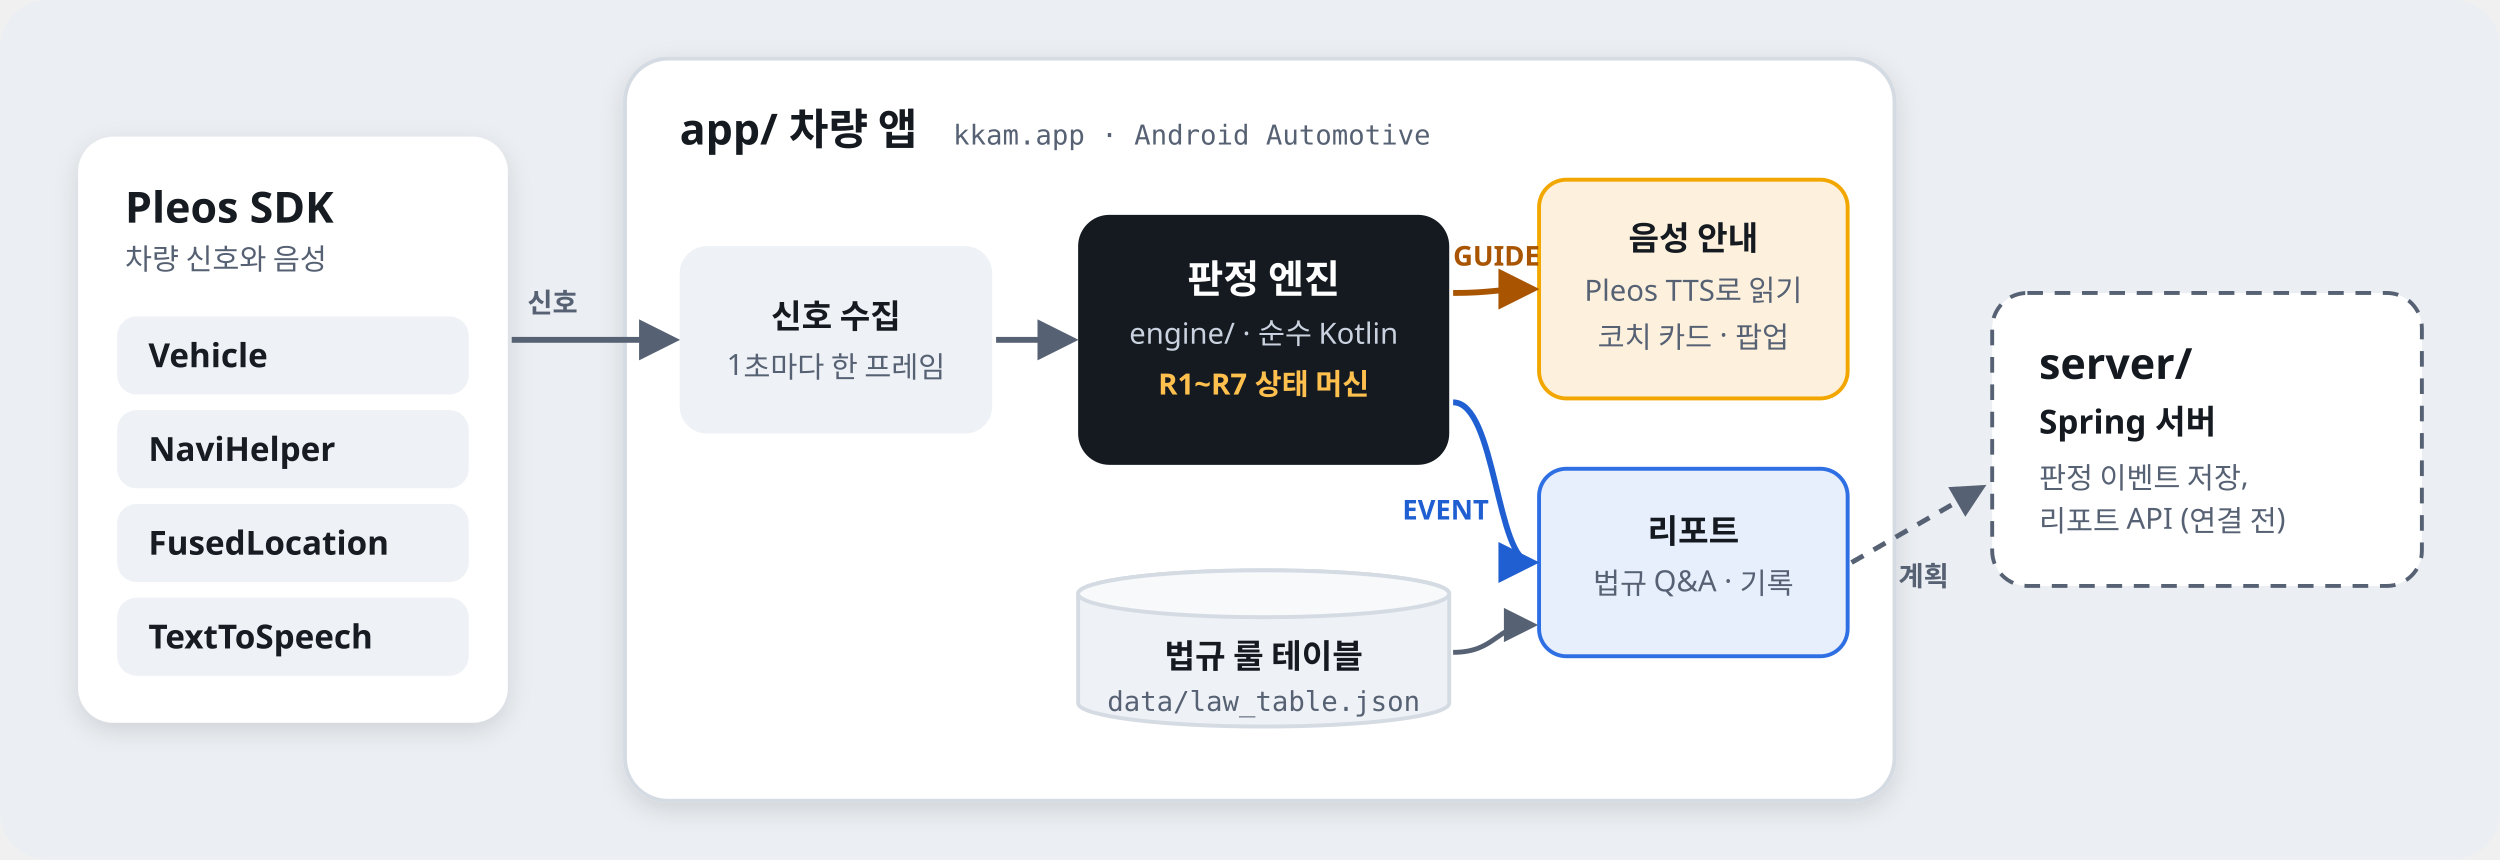
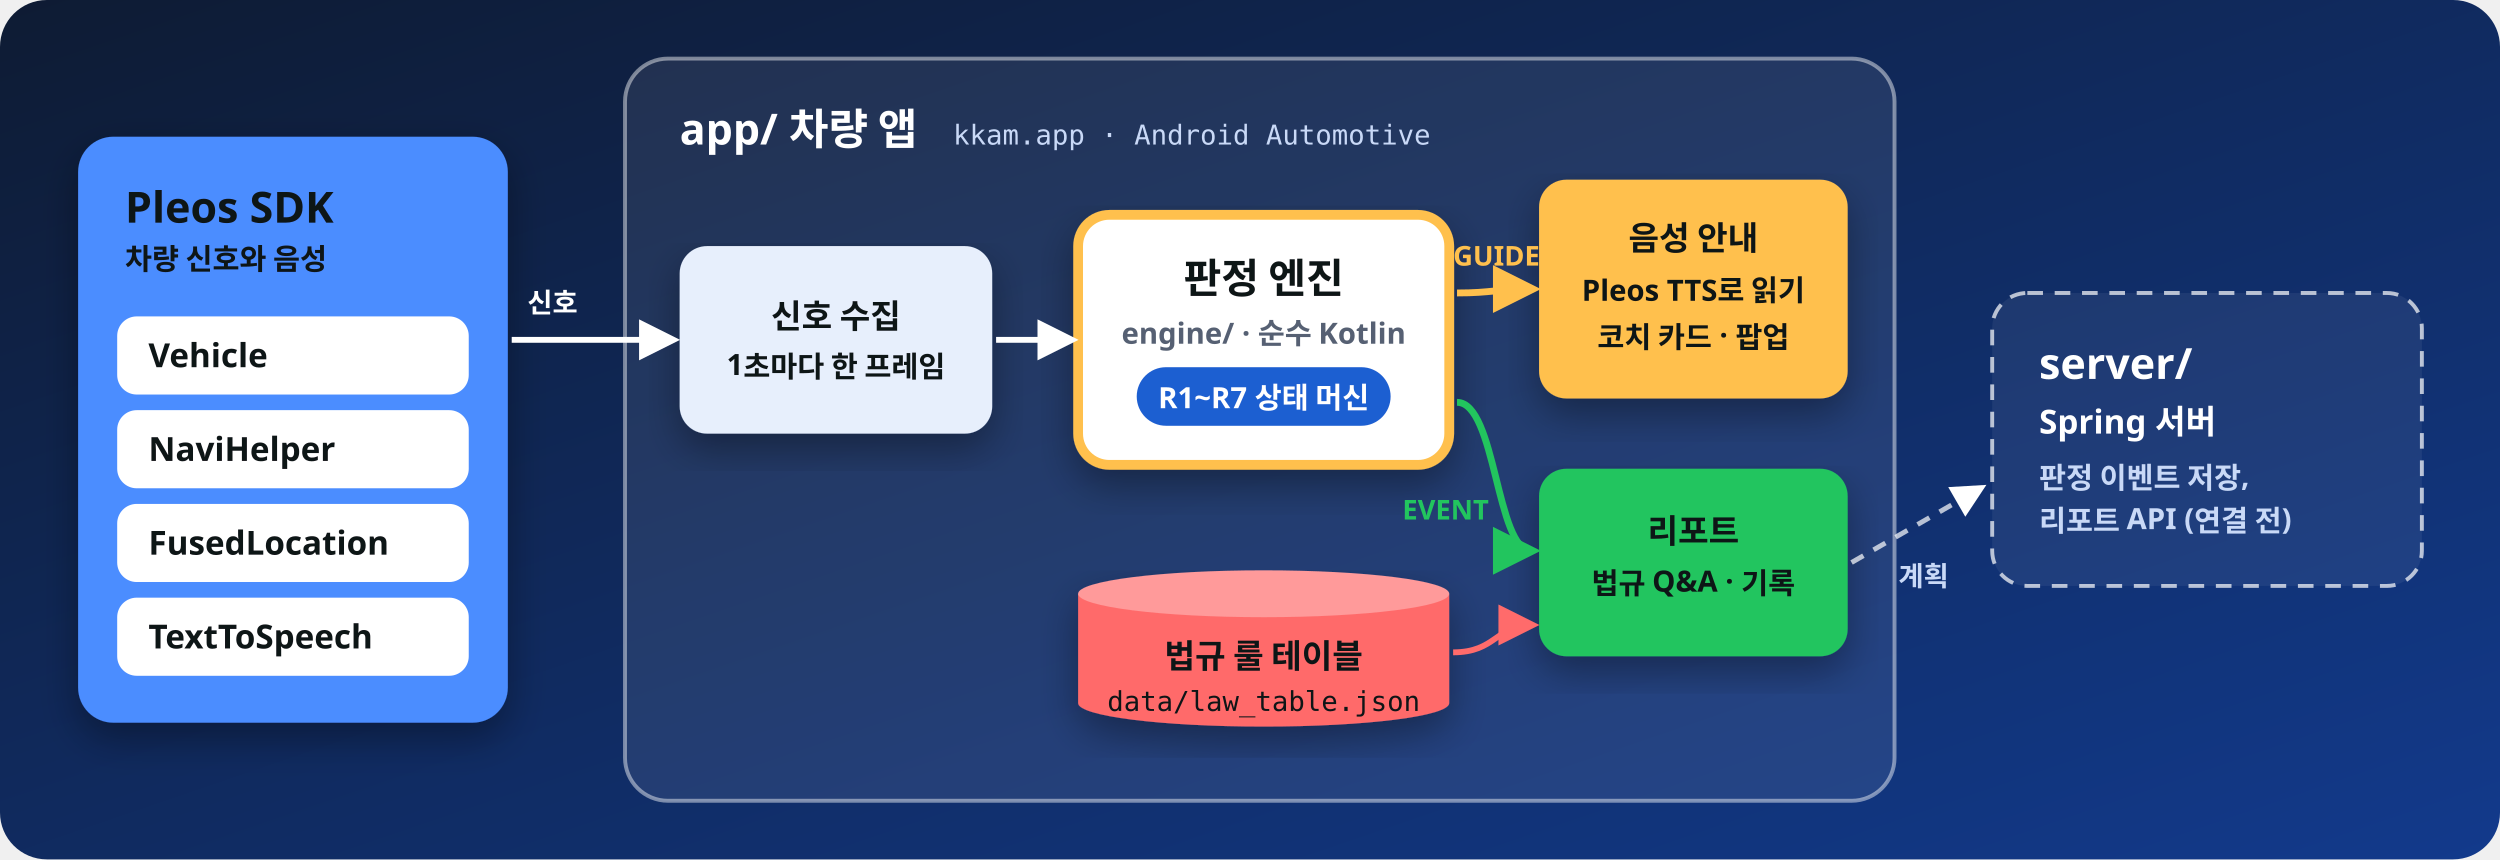
<svg xmlns="http://www.w3.org/2000/svg" width="1280" height="440" viewBox="0 0 1280 440" role="img" aria-label="구조: Pleos SDK, 차량 앱 안의 판정 엔진, Spring 서버">
  <defs>
+     <linearGradient id="bg" x1="0" y1="0" x2="1" y2="1">
+       <stop offset="0" stop-color="#0E1B33" />
+       <stop offset="1" stop-color="#123A8C" />
+     </linearGradient>
    <filter id="sh" x="-10%" y="-10%" width="120%" height="130%">
-       <feDropShadow dx="0" dy="4" stdDeviation="6" flood-color="#151A21" flood-opacity="0.12" />
+       <feDropShadow dx="0" dy="8" stdDeviation="10" flood-color="#000" flood-opacity="0.35" />
    </filter>
    <marker id="a" viewBox="0 0 10 10" refX="8" refY="5" markerWidth="7" markerHeight="7" orient="auto">
-       <path d="M0 0 L10 5 L0 10 z" fill="#566173" />
+       <path d="M0 0 L10 5 L0 10 z" fill="#FFFFFF" />
    </marker>
    <marker id="aw" viewBox="0 0 10 10" refX="8" refY="5" markerWidth="7" markerHeight="7" orient="auto">
-       <path d="M0 0 L10 5 L0 10 z" fill="#A85400" />
+       <path d="M0 0 L10 5 L0 10 z" fill="#FFC04D" />
    </marker>
-     <marker id="ab" viewBox="0 0 10 10" refX="8" refY="5" markerWidth="7" markerHeight="7" orient="auto">
-       <path d="M0 0 L10 5 L0 10 z" fill="#1F5FD1" />
+     <marker id="ag" viewBox="0 0 10 10" refX="8" refY="5" markerWidth="7" markerHeight="7" orient="auto">
+       <path d="M0 0 L10 5 L0 10 z" fill="#22C55E" />
+     </marker>
+     <marker id="ar" viewBox="0 0 10 10" refX="8" refY="5" markerWidth="7" markerHeight="7" orient="auto">
+       <path d="M0 0 L10 5 L0 10 z" fill="#FF6B6B" />
    </marker>
  </defs>
  <style>
-     text { font-family: Pretendard, "Apple SD Gothic Neo", "Noto Sans KR", "Malgun Gothic", "Segoe UI", sans-serif; }
-     .h { font-size: 22px; font-weight: 800; fill: #151A21; }
-     .s { font-size: 15px; fill: #566173; }
-     .b { font-size: 17px; font-weight: 700; fill: #151A21; }
-     .l { font-size: 14px; font-weight: 700; fill: #566173; }
-     .mono { font-family: "SF Mono", Menlo, Consolas, monospace; font-size: 14px; fill: #566173; }
+     text { font-family: Pretendard, "Apple SD Gothic Neo", "Noto Sans KR", "Malgun Gothic", "Segoe UI", sans-serif; fill: #111418; }
+     .h { font-size: 22px; font-weight: 800; }
+     .s { font-size: 15px; font-weight: 600; }
+     .b { font-size: 17px; font-weight: 800; }
+     .lab { font-size: 14px; font-weight: 800; }
+     .mono { font-family: "SF Mono", Menlo, Consolas, monospace; font-size: 14px; }
+     .wh { fill: #FFFFFF; }
  </style>
-   <rect width="1280" height="440" rx="24" fill="#EBEEF2" />
+   <rect width="1280" height="440" rx="24" fill="url(#bg)" />
  <g transform="translate(40 70)" filter="url(#sh)">
-     <rect width="220" height="300" rx="18" fill="#FFFFFF" />
+     <rect width="220" height="300" rx="18" fill="#4C8DFF" />
    <text x="24" y="44" class="h">Pleos SDK</text>
    <text x="24" y="68" class="s">차량 신호와 음성</text>
-     <g class="b">
-       <rect x="20" y="92" width="180" height="40" rx="10" fill="#EEF1F5" />
-       <text x="36" y="118" class="b">Vehicle</text>
-       <rect x="20" y="140" width="180" height="40" rx="10" fill="#EEF1F5" />
-       <text x="36" y="166" class="b">NaviHelper</text>
-       <rect x="20" y="188" width="180" height="40" rx="10" fill="#EEF1F5" />
-       <text x="36" y="214" class="b">FusedLocation</text>
-       <rect x="20" y="236" width="180" height="40" rx="10" fill="#EEF1F5" />
-       <text x="36" y="262" class="b">TextToSpeech</text>
-     </g>
+     <rect x="20" y="92" width="180" height="40" rx="10" fill="#FFFFFF" />
+     <text x="36" y="118" class="b">Vehicle</text>
+     <rect x="20" y="140" width="180" height="40" rx="10" fill="#FFFFFF" />
+     <text x="36" y="166" class="b">NaviHelper</text>
+     <rect x="20" y="188" width="180" height="40" rx="10" fill="#FFFFFF" />
+     <text x="36" y="214" class="b">FusedLocation</text>
+     <rect x="20" y="236" width="180" height="40" rx="10" fill="#FFFFFF" />
+     <text x="36" y="262" class="b">TextToSpeech</text>
  </g>
  <g transform="translate(320 30)">
-     <rect width="650" height="380" rx="22" fill="#FFFFFF" stroke="#D5DBE3" stroke-width="2" filter="url(#sh)" />
-     <text x="28" y="44" class="h">app/ 차량 앱</text>
-     <text x="168" y="44" class="mono">kkam.app · Android Automotive</text>
-     <rect x="28" y="96" width="160" height="96" rx="14" fill="#EEF1F5" />
-     <text x="108" y="138" text-anchor="middle" class="b">신호 수집</text>
-     <text x="108" y="162" text-anchor="middle" class="s">1초마다 한 프레임</text>
-     <rect x="232" y="80" width="190" height="128" rx="16" fill="#151A21" />
-     <text x="327" y="120" text-anchor="middle" font-size="20" font-weight="800" fill="#FFFFFF">판정 엔진</text>
-     <text x="327" y="146" text-anchor="middle" font-size="15" fill="#C9D2DE">engine/ · 순수 Kotlin</text>
-     <text x="327" y="172" text-anchor="middle" font-size="15" font-weight="700" fill="#FFC04D">R1~R7 상태 머신</text>
-     <rect x="468" y="62" width="158" height="112" rx="14" fill="#FDF1DE" stroke="#F2A700" stroke-width="2" />
-     <text x="547" y="98" text-anchor="middle" class="b">음성 안내</text>
-     <text x="547" y="124" text-anchor="middle" class="s">Pleos TTS로 읽기</text>
-     <text x="547" y="148" text-anchor="middle" class="s">코치 카드 · 팝업</text>
-     <rect x="468" y="210" width="158" height="96" rx="14" fill="#E7EFFC" stroke="#2F6FE4" stroke-width="2" />
-     <text x="547" y="248" text-anchor="middle" class="b">리포트</text>
-     <text x="547" y="274" text-anchor="middle" class="s">법규 Q&amp;A · 기록</text>
-     <g transform="translate(232 262)">
-       <ellipse cx="95" cy="12" rx="95" ry="12" fill="#EEF1F5" stroke="#D5DBE3" stroke-width="2" />
-       <path d="M0 12 V68 A95 12 0 0 0 190 68 V12" fill="#EEF1F5" stroke="#D5DBE3" stroke-width="2" />
-       <ellipse cx="95" cy="12" rx="95" ry="12" fill="#F7F9FB" stroke="#D5DBE3" stroke-width="2" />
+     <rect width="650" height="380" rx="22" fill="#FFFFFF" fill-opacity="0.08" stroke="#FFFFFF" stroke-opacity="0.45" stroke-width="2" />
+     <text x="28" y="44" class="h wh">app/ 차량 앱</text>
+     <text x="168" y="44" class="mono" style="fill:#C9D9F7">kkam.app · Android Automotive</text>
+     <g filter="url(#sh)">
+       <rect x="28" y="96" width="160" height="96" rx="14" fill="#E7EFFC" />
+       <text x="108" y="138" text-anchor="middle" class="b">신호 수집</text>
+       <text x="108" y="162" text-anchor="middle" class="s">1초마다 한 프레임</text>
+     </g>
+     <g filter="url(#sh)">
+       <rect x="232" y="80" width="190" height="128" rx="16" fill="#FFFFFF" stroke="#FFC04D" stroke-width="5" />
+       <text x="327" y="120" text-anchor="middle" font-size="21" font-weight="800">판정 엔진</text>
+       <text x="327" y="146" text-anchor="middle" class="s" style="fill:#566173">engine/ · 순수 Kotlin</text>
+       <rect x="262" y="158" width="130" height="30" rx="15" fill="#1F5FD1" />
+       <text x="327" y="179" text-anchor="middle" font-size="15" font-weight="800" class="wh">R1~R7 상태 머신</text>
+     </g>
+     <g filter="url(#sh)">
+       <rect x="468" y="62" width="158" height="112" rx="14" fill="#FFC04D" />
+       <text x="547" y="98" text-anchor="middle" class="b">음성 안내</text>
+       <text x="547" y="124" text-anchor="middle" class="s">Pleos TTS로 읽기</text>
+       <text x="547" y="148" text-anchor="middle" class="s">코치 카드 · 팝업</text>
+     </g>
+     <g filter="url(#sh)">
+       <rect x="468" y="210" width="158" height="96" rx="14" fill="#22C55E" />
+       <text x="547" y="248" text-anchor="middle" class="b">리포트</text>
+       <text x="547" y="274" text-anchor="middle" class="s">법규 Q&amp;A · 기록</text>
+     </g>
+     <g transform="translate(232 262)" filter="url(#sh)">
+       <path d="M0 12 V68 A95 12 0 0 0 190 68 V12" fill="#FF6B6B" />
+       <ellipse cx="95" cy="12" rx="95" ry="12" fill="#FF9A9A" />
      <text x="95" y="50" text-anchor="middle" class="b">법규 룰 테이블</text>
      <text x="95" y="72" text-anchor="middle" class="mono">data/law_table.json</text>
    </g>
-     <line x1="190" y1="144" x2="228" y2="144" stroke="#566173" stroke-width="3" marker-end="url(#a)" />
-     <path d="M424 120 C444 120 446 118 464 118" fill="none" stroke="#A85400" stroke-width="3" marker-end="url(#aw)" />
-     <text x="424" y="106" class="l" style="fill:#A85400">GUIDE</text>
-     <path d="M424 176 C446 176 446 258 464 258" fill="none" stroke="#1F5FD1" stroke-width="3" marker-end="url(#ab)" />
-     <text x="398" y="236" class="l" style="fill:#1F5FD1">EVENT</text>
-     <path d="M424 304 C446 304 446 290 464 290" fill="none" stroke="#566173" stroke-width="2.5" marker-end="url(#a)" />
+     <line x1="190" y1="144" x2="228" y2="144" stroke="#FFFFFF" stroke-width="3" marker-end="url(#a)" />
+     <path d="M426 120 C444 120 446 118 464 118" fill="none" stroke="#FFC04D" stroke-width="3.5" marker-end="url(#aw)" />
+     <text x="424" y="106" class="lab" style="fill:#FFC04D">GUIDE</text>
+     <path d="M426 176 C446 176 446 252 464 252" fill="none" stroke="#22C55E" stroke-width="3.5" marker-end="url(#ag)" />
+     <text x="398" y="236" class="lab" style="fill:#22C55E">EVENT</text>
+     <path d="M424 304 C446 304 446 290 464 290" fill="none" stroke="#FF6B6B" stroke-width="3" marker-end="url(#ar)" />
  </g>
-   <line x1="262" y1="174" x2="344" y2="174" stroke="#566173" stroke-width="3" marker-end="url(#a)" />
-   <text x="270" y="160" class="l">신호</text>
+   <line x1="262" y1="174" x2="344" y2="174" stroke="#FFFFFF" stroke-width="3" marker-end="url(#a)" />
+   <text x="270" y="160" class="lab wh">신호</text>
  <g transform="translate(1020 150)">
-     <rect width="220" height="150" rx="18" fill="#FFFFFF" stroke="#566173" stroke-width="2" stroke-dasharray="8 6" />
-     <text x="24" y="44" class="h">server/</text>
-     <text x="24" y="72" class="b">Spring 서버</text>
-     <text x="24" y="100" class="s">판정 이벤트 저장,</text>
-     <text x="24" y="122" class="s">리포트 API (연결 전)</text>
+     <rect width="220" height="150" rx="18" fill="#FFFFFF" fill-opacity="0.06" stroke="#FFFFFF" stroke-opacity="0.7" stroke-width="2" stroke-dasharray="8 6" />
+     <text x="24" y="44" class="h wh">server/</text>
+     <text x="24" y="72" class="b wh">Spring 서버</text>
+     <text x="24" y="100" class="s" style="fill:#C9D9F7">판정 이벤트 저장,</text>
+     <text x="24" y="122" class="s" style="fill:#C9D9F7">리포트 API (연결 전)</text>
  </g>
-   <line x1="948" y1="288" x2="1014" y2="250" stroke="#566173" stroke-width="2.5" stroke-dasharray="7 6" marker-end="url(#a)" />
-   <text x="972" y="300" class="l">계획</text>
+   <line x1="948" y1="288" x2="1014" y2="250" stroke="#FFFFFF" stroke-opacity="0.7" stroke-width="2.5" stroke-dasharray="7 6" marker-end="url(#a)" />
+   <text x="972" y="300" class="lab" style="fill:#C9D9F7">계획</text>
</svg>
